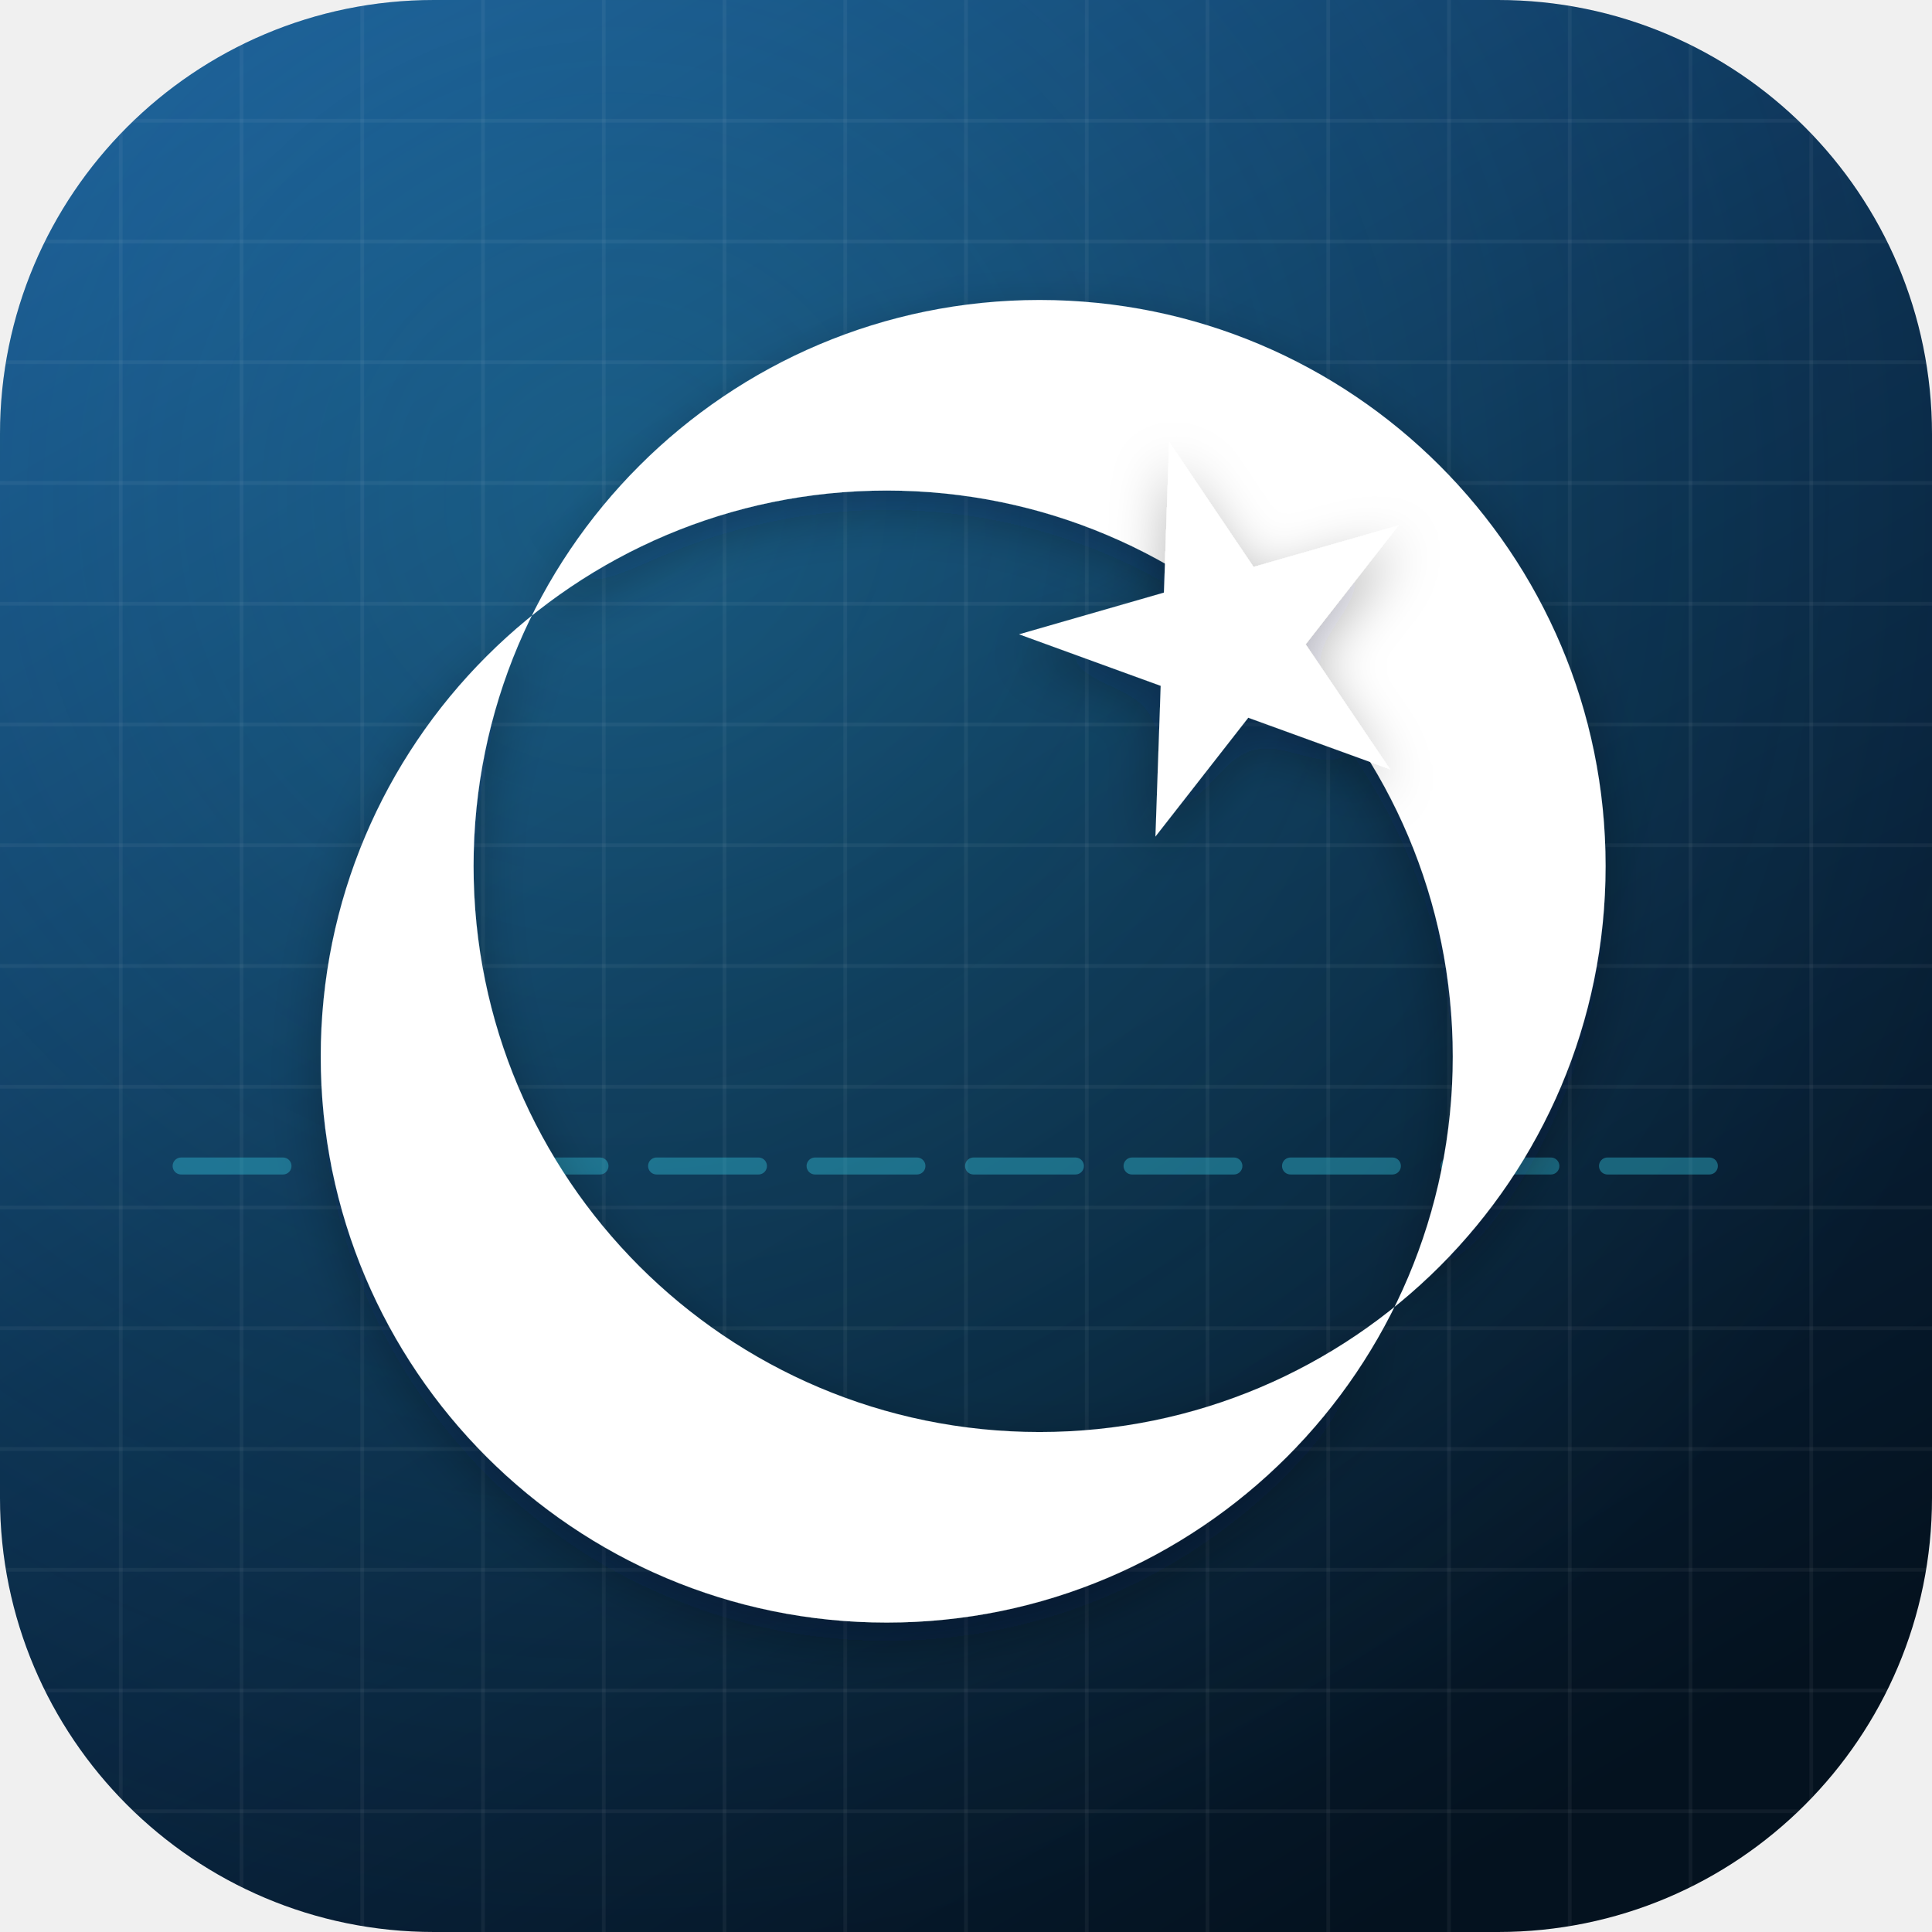
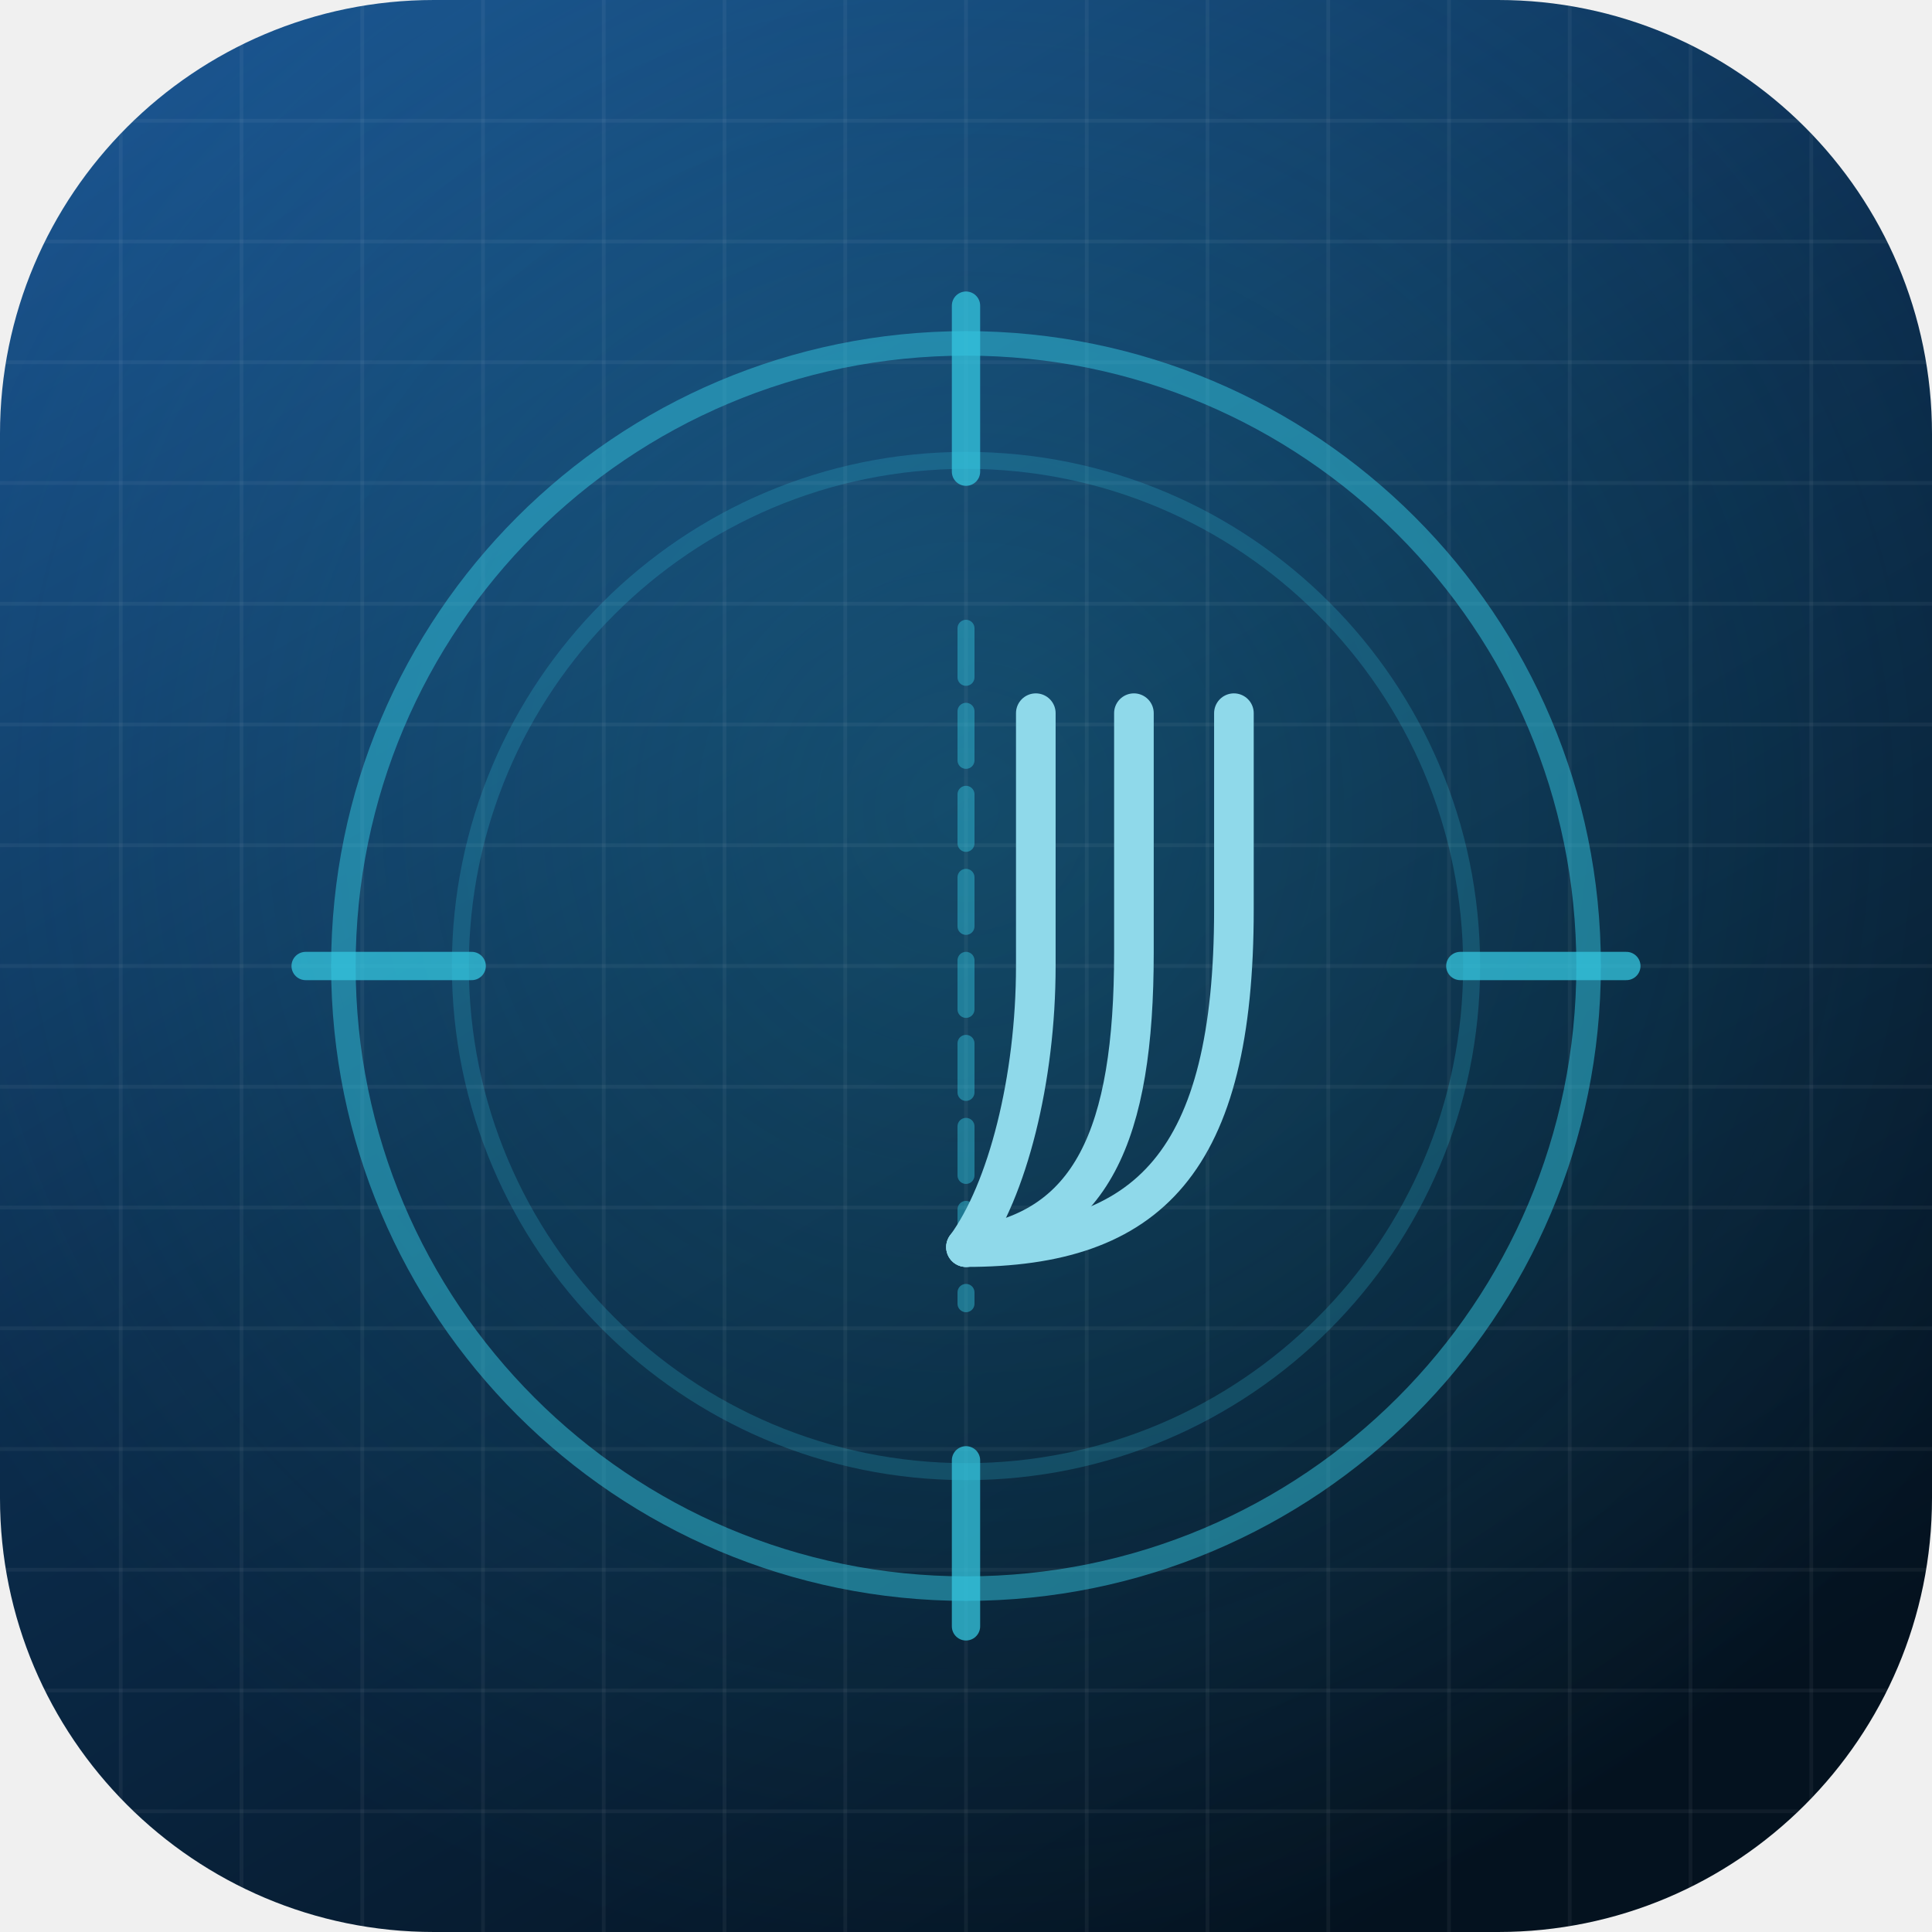
<svg xmlns="http://www.w3.org/2000/svg" viewBox="0 0 1024 1024" width="1024" height="1024">
  <defs>
    <linearGradient id="field" x1="0.1" y1="0" x2="0.7" y2="1">
      <stop offset="0" stop-color="#1A5490" />
      <stop offset="0.5" stop-color="#0B2C4C" />
      <stop offset="1" stop-color="#04121F" />
    </linearGradient>
-     <radialGradient id="glow" cx="0.32" cy="0.26" r="0.75">
-       <stop offset="0" stop-color="#35C6E0" stop-opacity="0.22" />
+     <radialGradient id="glow" cx="0.5" cy="0.42" r="0.6">
+       <stop offset="0" stop-color="#35C6E0" stop-opacity="0.20" />
      <stop offset="1" stop-color="#35C6E0" stop-opacity="0" />
    </radialGradient>
    <clipPath id="field-clip">
      <rect x="0" y="0" width="1024" height="1024" rx="230" ry="230" />
    </clipPath>
-     <filter id="lift" x="-20%" y="-20%" width="140%" height="140%">
-       <feDropShadow dx="0" dy="10" stdDeviation="14" flood-color="#04121F" flood-opacity="0.30" />
-     </filter>
  </defs>
  <rect x="0" y="0" width="1024" height="1024" rx="230" ry="230" fill="url(#field)" />
-   <g clip-path="url(#field-clip)">
+   <g clip-path="url(#field-clip)" fill="none" stroke-linecap="round">
    <rect x="0" y="0" width="1024" height="1024" fill="url(#glow)" />
    <g stroke="#FFFFFF" stroke-opacity="0.05" stroke-width="2">
      <line x1="64" y1="0" x2="64" y2="1024" />
      <line x1="0" y1="64" x2="1024" y2="64" />
      <line x1="128" y1="0" x2="128" y2="1024" />
      <line x1="0" y1="128" x2="1024" y2="128" />
      <line x1="192" y1="0" x2="192" y2="1024" />
      <line x1="0" y1="192" x2="1024" y2="192" />
      <line x1="256" y1="0" x2="256" y2="1024" />
      <line x1="0" y1="256" x2="1024" y2="256" />
      <line x1="320" y1="0" x2="320" y2="1024" />
      <line x1="0" y1="320" x2="1024" y2="320" />
      <line x1="384" y1="0" x2="384" y2="1024" />
      <line x1="0" y1="384" x2="1024" y2="384" />
      <line x1="448" y1="0" x2="448" y2="1024" />
      <line x1="0" y1="448" x2="1024" y2="448" />
      <line x1="512" y1="0" x2="512" y2="1024" />
      <line x1="0" y1="512" x2="1024" y2="512" />
      <line x1="576" y1="0" x2="576" y2="1024" />
      <line x1="0" y1="576" x2="1024" y2="576" />
      <line x1="640" y1="0" x2="640" y2="1024" />
      <line x1="0" y1="640" x2="1024" y2="640" />
      <line x1="704" y1="0" x2="704" y2="1024" />
      <line x1="0" y1="704" x2="1024" y2="704" />
      <line x1="768" y1="0" x2="768" y2="1024" />
      <line x1="0" y1="768" x2="1024" y2="768" />
      <line x1="832" y1="0" x2="832" y2="1024" />
      <line x1="0" y1="832" x2="1024" y2="832" />
      <line x1="896" y1="0" x2="896" y2="1024" />
      <line x1="0" y1="896" x2="1024" y2="896" />
      <line x1="960" y1="0" x2="960" y2="1024" />
      <line x1="0" y1="960" x2="1024" y2="960" />
    </g>
-     <line x1="96" y1="618" x2="928" y2="618" stroke="#35C6E0" stroke-opacity="0.40" stroke-width="9" stroke-dasharray="54 30" stroke-linecap="round" />
-     <path fill-rule="evenodd" fill="#FFFFFF" filter="url(#lift)" d="M 170.0 560.0 a 300.0 300.0 0 1 0 600.0 0 a 300.0 300.0 0 1 0 -600.0 0 M 251.0 459.0 a 300.0 300.0 0 1 0 600.0 0 a 300.0 300.0 0 1 0 -600.0 0" />
-     <polygon points="619.7,234.3 664.4,300.5 741.2,278.5 692.0,341.5 736.7,407.7 661.6,380.4 612.4,443.4 615.2,363.5 540.1,336.2 616.9,314.1" fill="#FFFFFF" filter="url(#lift)" />
+     <circle cx="512.0" cy="512.0" r="330" stroke="#35C6E0" stroke-opacity="0.5" stroke-width="13" />
+     <circle cx="512.0" cy="512.0" r="268" stroke="#35C6E0" stroke-opacity="0.22" stroke-width="9" />
+     <g stroke="#35C6E0" stroke-opacity="0.75" stroke-width="15">
+       <line x1="512.0" y1="162.0" x2="512.0" y2="250.0" />
+       <line x1="512.0" y1="774.0" x2="512.0" y2="862.0" />
+       <line x1="162.0" y1="512.0" x2="250.0" y2="512.0" />
+       <line x1="774.0" y1="512.0" x2="862.0" y2="512.0" />
+     </g>
+     <line x1="512.0" y1="333" x2="512.0" y2="691" stroke="#35C6E0" stroke-opacity="0.45" stroke-width="9" stroke-dasharray="26 18" />
+     <g stroke="#8FD9EA" stroke-width="21" stroke-linejoin="round">
+       <path d="M 512 661 C 609 661, 654 616, 654 482 L 654 378" />
+       <path d="M 512 661 C 579 653, 601 601, 601 505 L 601 378" />
+       <path d="M 512 661 C 534 631, 549 572, 549 512 L 549 378" />
+     </g>
  </g>
</svg>
